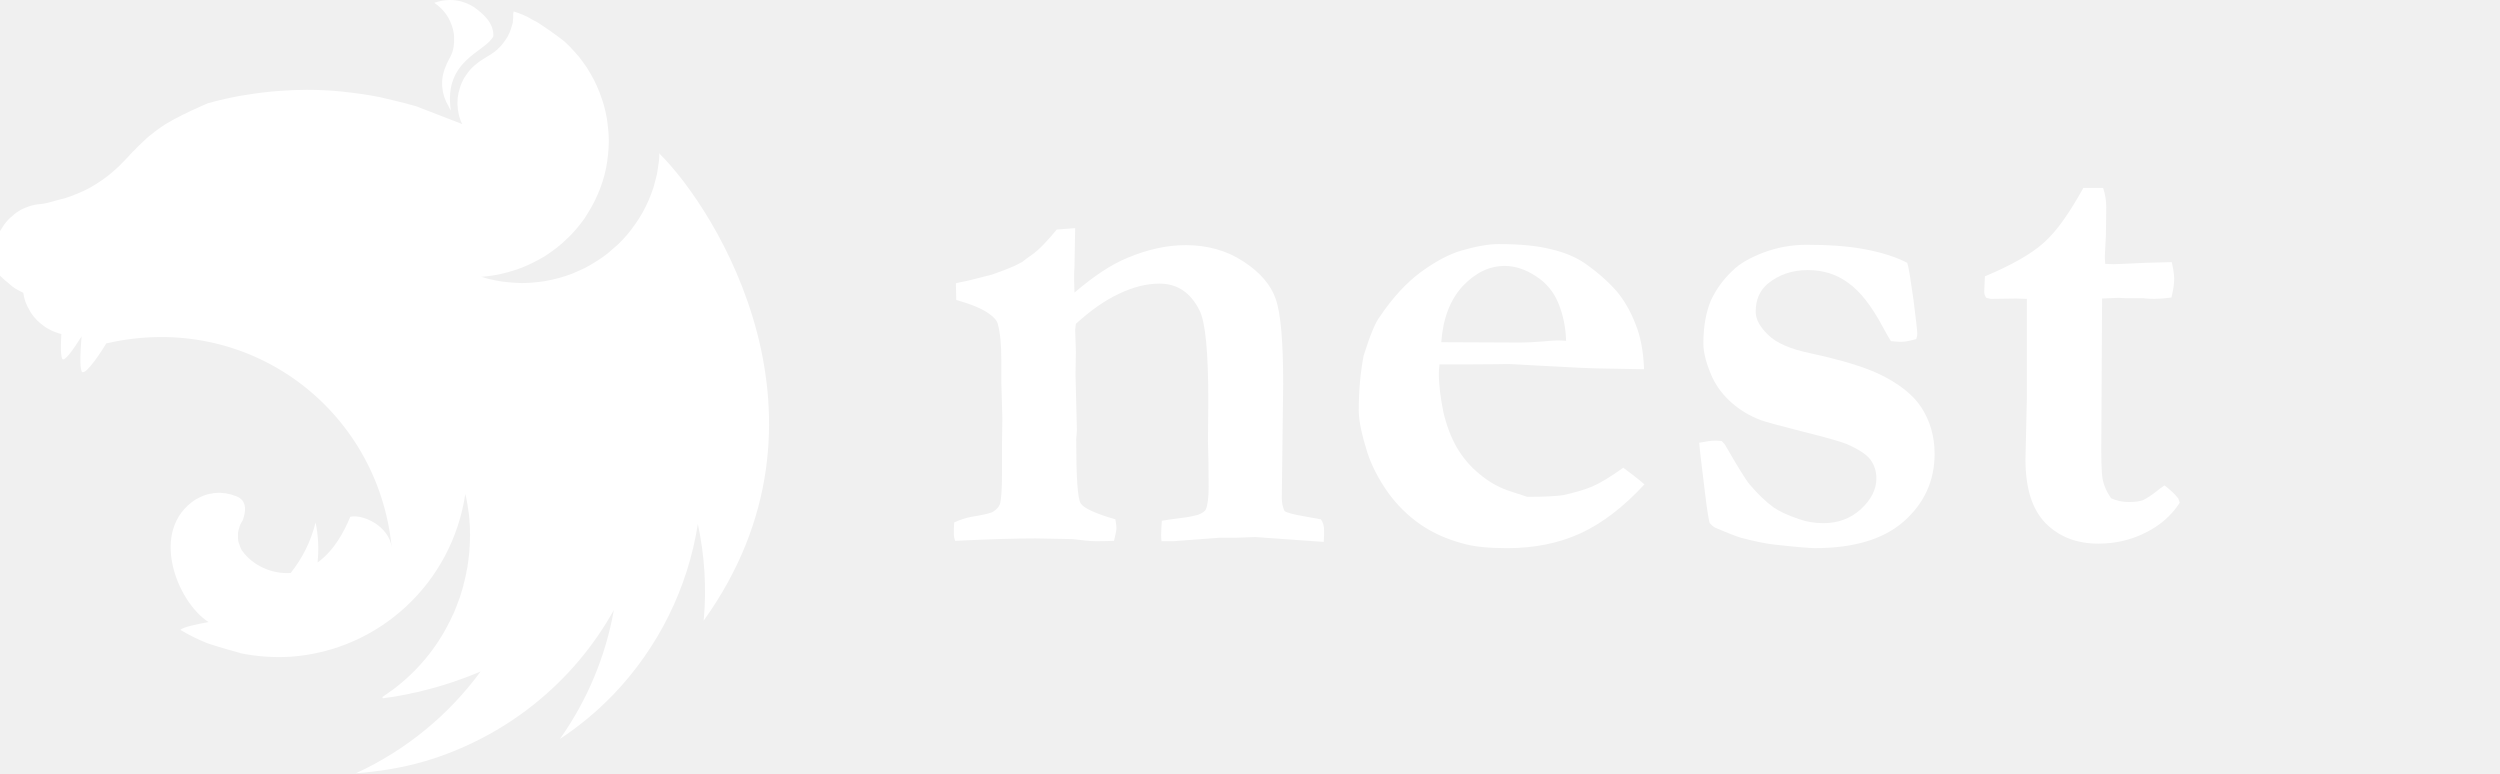
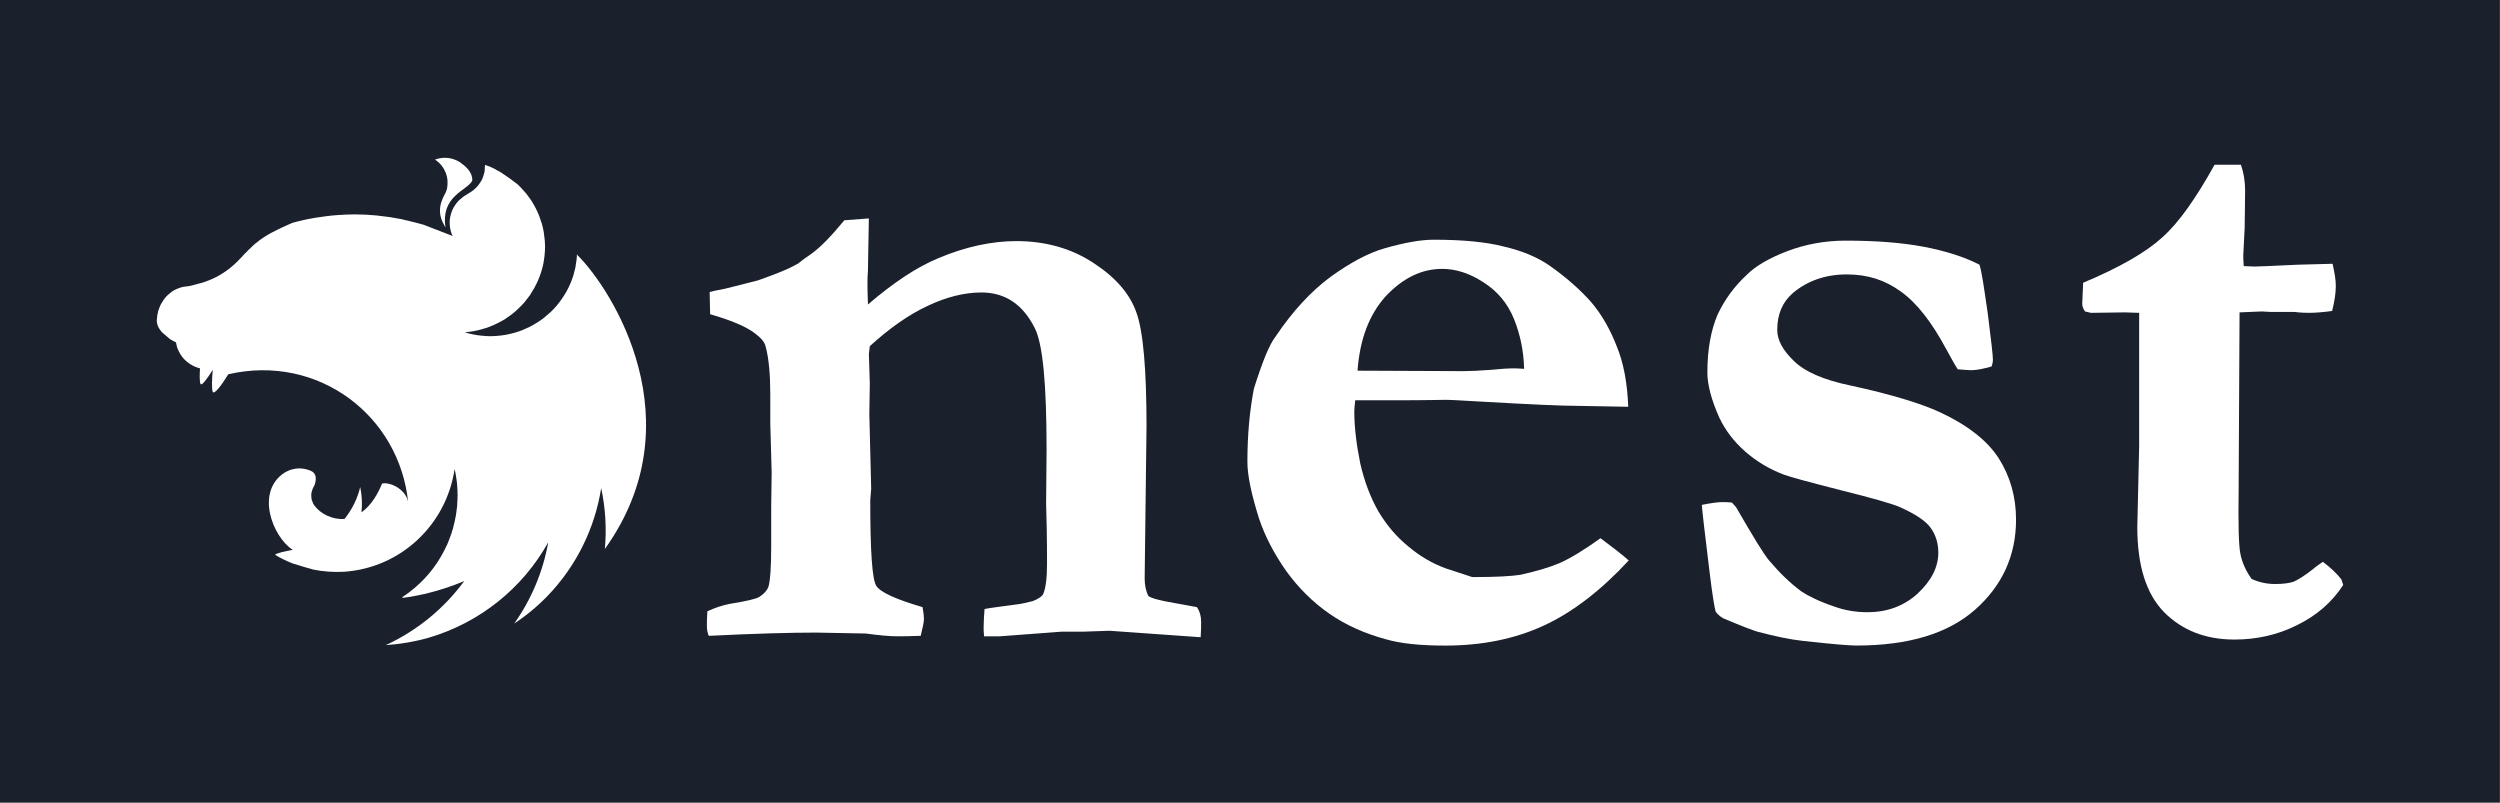
- <svg xmlns="http://www.w3.org/2000/svg" version="1.0" id="Layer_1" x="0px" y="0px" width="827.707px" height="256px" viewBox="-103.642 0 827.707 256" enable-background="new -103.642 0 827.707 256" xml:space="preserve">
-   <g transform="translate(-25.4 -64.69581)">
-     <path fill="#FFFFFF" d="M70.696,64.696c-1.858,0-3.584,0.397-5.177,0.929c3.385,2.257,5.243,5.244,6.173,8.629   c0.066,0.464,0.199,0.796,0.266,1.261c0.066,0.398,0.132,0.797,0.132,1.195c0.266,5.84-1.526,6.57-2.787,10.021   c-1.925,4.447-1.395,9.226,0.929,13.076c0.199,0.464,0.465,0.995,0.797,1.46c-2.524-16.793,11.481-19.314,14.07-24.558   c0.199-4.58-3.584-7.634-6.571-9.757C75.674,65.226,73.086,64.696,70.696,64.696L70.696,64.696z M91.802,68.479   c-0.266,1.526-0.066,1.128-0.133,1.925c-0.066,0.53-0.066,1.194-0.132,1.726c-0.133,0.531-0.266,1.062-0.465,1.593   c-0.133,0.531-0.332,1.062-0.531,1.593c-0.266,0.531-0.465,0.996-0.729,1.526c-0.199,0.266-0.332,0.531-0.531,0.797   c-0.133,0.199-0.266,0.398-0.398,0.598c-0.332,0.464-0.664,0.929-0.995,1.327c-0.399,0.398-0.73,0.863-1.195,1.194v0.066   c-0.398,0.332-0.797,0.73-1.261,1.063c-1.395,1.062-2.987,1.858-4.447,2.854c-0.465,0.332-0.93,0.598-1.327,0.996   c-0.465,0.332-0.863,0.663-1.262,1.062c-0.464,0.398-0.796,0.797-1.194,1.262c-0.332,0.397-0.73,0.862-0.995,1.327   c-0.332,0.465-0.664,0.929-0.93,1.394c-0.266,0.531-0.465,0.996-0.73,1.526c-0.198,0.531-0.397,0.996-0.53,1.527   c-0.199,0.597-0.332,1.128-0.465,1.659c-0.066,0.266-0.066,0.597-0.133,0.862s-0.066,0.531-0.133,0.797   c0,0.531-0.066,1.128-0.066,1.659c0,0.398,0,0.797,0.066,1.194c0,0.531,0.066,1.063,0.199,1.66c0.066,0.53,0.199,1.062,0.332,1.593   c0.199,0.53,0.332,1.062,0.531,1.593c0.132,0.332,0.331,0.664,0.464,0.929l-15.266-5.906c-2.588-0.73-5.11-1.395-7.699-1.992   c-1.394-0.331-2.787-0.663-4.181-0.995c-3.982-0.797-8.031-1.394-12.08-1.792c-0.133,0-0.199-0.066-0.332-0.066   c-3.982-0.398-7.898-0.598-11.881-0.598c-2.92,0-5.841,0.133-8.694,0.332c-4.049,0.266-8.098,0.797-12.146,1.46   c-0.996,0.133-1.991,0.332-2.987,0.531c-2.058,0.398-4.048,0.863-5.974,1.327c-0.995,0.266-1.991,0.531-2.986,0.797   c-0.995,0.398-1.925,0.863-2.854,1.261c-0.729,0.332-1.46,0.664-2.189,0.996c-0.133,0.066-0.266,0.066-0.332,0.133   c-0.664,0.331-1.262,0.597-1.858,0.929c-0.199,0.066-0.332,0.133-0.465,0.199c-0.73,0.332-1.46,0.73-2.058,1.063   c-0.465,0.198-0.929,0.464-1.327,0.663c-0.199,0.133-0.465,0.266-0.598,0.332c-0.598,0.332-1.194,0.664-1.726,0.996   c-0.598,0.331-1.128,0.663-1.593,0.995s-0.93,0.598-1.328,0.929c-0.066,0.067-0.132,0.067-0.198,0.133   c-0.398,0.266-0.863,0.598-1.262,0.93c0,0-0.066,0.066-0.133,0.133c-0.331,0.266-0.663,0.53-0.995,0.796   c-0.133,0.066-0.266,0.199-0.398,0.266c-0.332,0.266-0.664,0.598-0.995,0.863c-0.066,0.133-0.199,0.199-0.266,0.266   c-0.398,0.397-0.797,0.729-1.195,1.128c-0.066,0-0.066,0.066-0.132,0.133c-0.398,0.332-0.797,0.73-1.195,1.128   c-0.066,0.066-0.066,0.133-0.133,0.133c-0.332,0.332-0.663,0.664-0.995,1.063c-0.133,0.133-0.332,0.266-0.465,0.397   c-0.332,0.398-0.73,0.797-1.128,1.195c-0.066,0.133-0.199,0.199-0.266,0.332c-0.531,0.53-0.996,1.062-1.527,1.593   c-0.066,0.066-0.132,0.133-0.198,0.199c-1.063,1.128-2.19,2.257-3.386,3.252c-1.194,1.062-2.455,2.058-3.717,2.92   c-1.327,0.93-2.588,1.727-3.982,2.522c-1.327,0.73-2.721,1.395-4.182,1.991c-1.394,0.598-2.854,1.129-4.313,1.593   c-2.788,0.598-5.642,1.726-8.098,1.925c-0.531,0-1.129,0.133-1.659,0.199c-0.598,0.133-1.129,0.266-1.659,0.398   c-0.531,0.199-1.063,0.398-1.594,0.598c-0.53,0.199-1.062,0.465-1.593,0.729c-0.465,0.332-0.995,0.598-1.46,0.93   c-0.465,0.332-0.929,0.729-1.327,1.128c-0.465,0.332-0.93,0.797-1.328,1.195c-0.397,0.464-0.796,0.862-1.128,1.327   c-0.332,0.531-0.73,0.995-0.996,1.526c-0.331,0.465-0.663,0.996-0.929,1.526c-0.266,0.598-0.531,1.129-0.73,1.726   c-0.199,0.531-0.397,1.129-0.597,1.727c-0.133,0.53-0.266,1.062-0.332,1.593c0,0.066-0.066,0.133-0.066,0.199   c-0.133,0.597-0.133,1.394-0.199,1.792c-0.066,0.465-0.133,0.862-0.133,1.327c0,0.266,0,0.598,0.066,0.863   c0.066,0.464,0.133,0.862,0.266,1.261c0.133,0.399,0.266,0.797,0.465,1.194v0.066c0.199,0.398,0.465,0.797,0.73,1.195   c0.265,0.398,0.53,0.796,0.862,1.194c0.332,0.332,0.73,0.73,1.128,1.063c0.398,0.397,0.797,0.729,1.262,1.062   c1.593,1.394,1.991,1.858,4.049,2.921c0.332,0.199,0.663,0.331,1.062,0.53c0.066,0,0.133,0.066,0.199,0.066   c0,0.133,0,0.199,0.066,0.332c0.066,0.531,0.199,1.063,0.332,1.593c0.133,0.598,0.332,1.129,0.531,1.593   c0.198,0.398,0.332,0.797,0.53,1.195c0.067,0.133,0.133,0.266,0.199,0.332c0.266,0.53,0.531,0.995,0.797,1.46   c0.332,0.465,0.664,0.93,0.995,1.394c0.332,0.398,0.73,0.863,1.129,1.262c0.398,0.397,0.796,0.729,1.261,1.128   c0,0,0.066,0.066,0.133,0.066c0.398,0.332,0.796,0.664,1.194,0.93c0.465,0.331,0.93,0.597,1.461,0.862   c0.464,0.266,0.995,0.531,1.526,0.73c0.397,0.199,0.862,0.332,1.327,0.465c0.066,0.066,0.133,0.066,0.266,0.132   c0.266,0.067,0.598,0.133,0.863,0.199c-0.199,3.584-0.266,6.969,0.266,8.164c0.597,1.327,3.518-2.722,6.438-7.367   c-0.398,4.579-0.664,9.956,0,11.549c0.73,1.659,4.713-3.519,8.164-9.226c47.059-10.886,90.001,21.638,94.515,67.567   c-0.863-7.17-9.69-11.151-13.739-10.155c-1.991,4.911-5.376,11.217-10.818,15.133c0.465-4.381,0.266-8.894-0.664-13.274   c-1.46,6.106-4.314,11.814-8.23,16.728c-6.305,0.465-12.61-2.588-15.929-7.168c-0.266-0.199-0.332-0.599-0.531-0.863   c-0.199-0.465-0.398-0.929-0.531-1.394c-0.199-0.467-0.332-0.93-0.398-1.395c-0.066-0.466-0.066-0.931-0.066-1.462   c0-0.331,0-0.663,0-0.995c0.066-0.465,0.199-0.93,0.332-1.394c0.133-0.465,0.266-0.931,0.465-1.396   c0.266-0.463,0.465-0.93,0.796-1.395c1.129-3.188,1.129-5.773-0.929-7.301c-0.398-0.268-0.797-0.467-1.261-0.664   c-0.266-0.066-0.598-0.199-0.863-0.268c-0.199-0.064-0.332-0.133-0.531-0.199c-0.464-0.133-0.929-0.264-1.394-0.33   c-0.465-0.133-0.93-0.198-1.394-0.198c-0.465-0.065-0.996-0.133-1.46-0.133c-0.332,0-0.664,0.065-0.996,0.065   c-0.531,0-0.995,0.065-1.46,0.198c-0.465,0.065-0.93,0.134-1.394,0.267c-0.465,0.133-0.93,0.267-1.395,0.465   c-0.465,0.199-0.862,0.396-1.327,0.598c-0.398,0.199-0.797,0.465-1.261,0.664c-15.465,10.089-6.239,33.718,4.313,40.554   c-3.982,0.729-8.031,1.595-9.159,2.456c-0.066,0.066-0.133,0.135-0.133,0.135c2.854,1.726,5.841,3.186,8.961,4.444   c4.247,1.396,8.761,2.655,10.752,3.187v0.065c5.509,1.129,11.084,1.527,16.726,1.195c29.403-2.06,53.497-24.427,57.877-53.896   c0.133,0.598,0.267,1.127,0.398,1.727c0.199,1.193,0.465,2.455,0.598,3.717v0.064c0.133,0.6,0.199,1.194,0.266,1.728v0.267   c0.066,0.598,0.133,1.194,0.133,1.727c0.066,0.73,0.132,1.46,0.132,2.189v1.063c0,0.332,0.067,0.729,0.067,1.063   c0,0.397-0.067,0.797-0.067,1.194v0.931c0,0.465-0.066,0.86-0.066,1.325c0,0.267,0,0.531-0.066,0.863   c0,0.465-0.066,0.929-0.066,1.46c-0.066,0.197-0.066,0.396-0.066,0.6c-0.066,0.529-0.133,0.993-0.199,1.524   c0,0.198,0,0.397-0.066,0.598c-0.066,0.663-0.199,1.263-0.266,1.927v0.064v0.064c-0.132,0.6-0.266,1.263-0.398,1.858v0.199   c-0.133,0.599-0.265,1.194-0.397,1.792c0,0.066-0.066,0.199-0.066,0.266c-0.133,0.598-0.266,1.194-0.465,1.793v0.198   c-0.199,0.664-0.398,1.261-0.531,1.858c-0.066,0.066-0.066,0.133-0.066,0.133c-0.199,0.663-0.398,1.327-0.598,1.99   c-0.266,0.664-0.465,1.262-0.729,1.926c-0.266,0.663-0.465,1.326-0.73,1.925c-0.266,0.663-0.531,1.261-0.796,1.925H71.7   c-0.267,0.598-0.531,1.262-0.863,1.858c-0.066,0.198-0.133,0.331-0.199,0.464c-0.066,0.066-0.066,0.133-0.133,0.199   c-4.314,8.695-10.687,16.328-18.65,22.302c-0.531,0.332-1.063,0.729-1.593,1.128c-0.133,0.133-0.332,0.199-0.465,0.332   c-0.465,0.332-0.93,0.664-1.46,0.996l0.199,0.398h0.066c0.929-0.133,1.858-0.269,2.787-0.398h0.066   c1.726-0.266,3.451-0.598,5.178-0.93c0.464-0.066,0.995-0.199,1.46-0.332c0.332-0.066,0.597-0.133,0.929-0.199   c0.465-0.066,0.93-0.198,1.395-0.266c0.397-0.133,0.796-0.199,1.194-0.332c6.638-1.594,13.075-3.782,19.248-6.371   c-10.554,14.402-24.69,26.018-41.218,33.649c7.633-0.53,15.266-1.793,22.634-3.916c26.748-7.897,49.248-25.886,62.722-50.11   c-2.721,15.332-8.827,29.935-17.854,42.678c6.438-4.247,12.345-9.159,17.721-14.734c14.868-15.531,24.625-35.244,27.943-56.416   c2.257,10.486,2.92,21.305,1.925,31.991c47.921-66.838,3.982-136.131-14.403-154.383c-0.066-0.133-0.133-0.199-0.133-0.332   c-0.066,0.066-0.066,0.066-0.066,0.133c0-0.066,0-0.066-0.066-0.133c0,0.797-0.066,1.593-0.132,2.39   c-0.199,1.526-0.398,2.986-0.664,4.447c-0.332,1.46-0.73,2.92-1.129,4.38c-0.464,1.394-0.995,2.854-1.593,4.248   c-0.597,1.327-1.261,2.722-1.991,4.049c-0.73,1.261-1.526,2.589-2.389,3.783c-0.863,1.261-1.793,2.456-2.722,3.584   c-0.996,1.194-2.058,2.257-3.119,3.318c-0.664,0.598-1.262,1.129-1.926,1.659c-0.53,0.465-0.995,0.863-1.526,1.328   c-1.194,0.929-2.389,1.792-3.717,2.588c-1.261,0.797-2.588,1.594-3.916,2.257c-1.394,0.664-2.787,1.262-4.181,1.858   c-1.395,0.531-2.854,0.996-4.314,1.396c-1.461,0.396-2.987,0.729-4.447,0.995c-1.526,0.266-3.053,0.398-4.514,0.531   c-1.062,0.066-2.124,0.133-3.186,0.133c-1.526,0-3.053-0.133-4.514-0.266c-1.526-0.133-3.053-0.332-4.513-0.664   c-1.527-0.266-2.987-0.664-4.447-1.128H81.05c1.46-0.133,2.92-0.266,4.38-0.531c1.527-0.266,2.987-0.598,4.447-0.996   c1.46-0.397,2.921-0.862,4.314-1.394c1.46-0.531,2.854-1.194,4.182-1.858c1.394-0.664,2.654-1.394,3.982-2.19   c1.261-0.862,2.522-1.726,3.717-2.654c1.194-0.93,2.322-1.925,3.385-2.987c1.129-0.995,2.124-2.124,3.12-3.252   c0.995-1.195,1.925-2.39,2.787-3.584c0.133-0.199,0.266-0.465,0.398-0.664c0.663-1.063,1.327-2.124,1.925-3.186   c0.73-1.328,1.394-2.655,1.991-4.049c0.597-1.395,1.128-2.788,1.593-4.248c0.465-1.394,0.797-2.854,1.128-4.314   c0.266-1.526,0.531-2.986,0.664-4.446c0.133-1.527,0.266-3.054,0.266-4.514c0-1.063-0.066-2.124-0.133-3.187   c-0.133-1.526-0.332-2.986-0.531-4.446c-0.265-1.526-0.597-2.987-0.995-4.447c-0.465-1.394-0.93-2.854-1.46-4.248   c-0.531-1.394-1.195-2.787-1.858-4.115c-0.73-1.327-1.46-2.654-2.257-3.916c-0.863-1.261-1.726-2.455-2.655-3.65   c-0.995-1.128-1.991-2.257-3.053-3.385c-0.531-0.531-1.129-1.128-1.726-1.659c-2.987-2.323-6.106-4.514-9.226-6.505   c-0.465-0.266-0.863-0.464-1.328-0.663C95.918,69.873,93.86,69.143,91.802,68.479L91.802,68.479z" />
-     <path fill="#FFFFFF" d="M237.665,237.681c1.951-0.918,3.788-1.492,5.51-1.836c4.247-0.688,6.657-1.263,7.346-1.722   c1.148-0.688,1.951-1.607,2.296-2.525c0.459-1.607,0.688-4.936,0.688-10.217v-9.985l0.115-8.149l-0.345-12.167v-7.231   c0-4.821-0.344-8.839-1.147-11.823c-0.229-1.147-1.263-2.295-2.869-3.443c-2.182-1.606-5.74-3.1-10.905-4.592l-0.115-5.509   c0.919-0.229,1.837-0.46,2.641-0.574c0.804-0.115,3.902-0.918,9.298-2.296c4.247-1.492,7.001-2.64,8.149-3.214   c0.459-0.229,1.033-0.574,1.951-1.033c0.919-0.804,1.951-1.492,3.1-2.296c2.295-1.606,5.051-4.477,8.265-8.379l6.083-0.46   l-0.229,12.971c-0.115,1.263-0.115,2.296-0.115,3.1c0,0.688,0,2.41,0.115,5.28c6.428-5.51,12.167-9.298,17.447-11.479   c6.772-2.87,13.313-4.247,19.397-4.247c7.231,0,13.66,1.836,19.056,5.395c5.51,3.559,9.067,7.691,10.675,12.282   c1.723,4.706,2.525,14.233,2.525,28.352l-0.459,37.652c0,1.721,0.344,3.213,0.918,4.359c0.804,0.573,2.984,1.146,6.429,1.725   l5.624,1.03c0.688,1.033,1.033,2.183,1.033,3.675c0,0.918,0,2.182-0.115,3.787l-22.611-1.605l-6.658,0.229h-5.28l-15.267,1.146   h-3.902c-0.115-1.032-0.115-1.721-0.115-2.295c0-1.377,0.115-2.869,0.229-4.478c1.033-0.229,3.789-0.573,8.035-1.147   c1.147-0.114,2.41-0.459,3.903-0.805c1.491-0.572,2.41-1.263,2.64-1.836c0.574-1.378,0.918-3.787,0.918-7.462   c0-6.542-0.115-11.479-0.229-14.922l0.115-13.313c0-16.302-0.918-26.4-2.984-30.305c-2.984-5.854-7.348-8.724-13.2-8.724   c-4.247,0-8.724,1.147-13.315,3.328c-4.705,2.182-9.411,5.51-14.347,9.987l-0.23,1.951l0.23,7.23l-0.115,7.691l0.459,18.48   l-0.229,2.867c0,12.514,0.459,19.629,1.492,21.235c1.033,1.607,4.82,3.329,11.479,5.28c0.229,1.264,0.346,2.296,0.346,2.87   c0,0.918-0.346,2.296-0.805,4.247c-2.41,0.113-4.477,0.113-6.084,0.113c-1.605,0-4.132-0.229-7.575-0.688l-12.282-0.229   c-6.198,0-15.037,0.229-26.631,0.805c-0.344-0.805-0.459-1.606-0.459-2.41C237.549,240.781,237.549,239.518,237.665,237.681z" />
-     <path fill="#FFFFFF" d="M373.226,182.469c2.066-6.542,3.788-10.904,5.396-12.97c4.246-6.313,8.838-11.25,13.658-14.808   c4.936-3.559,9.299-5.854,13.2-7.002c5.165-1.492,9.185-2.182,12.397-2.182c7.229,0,13.085,0.574,17.445,1.722   c4.479,1.033,8.267,2.641,11.249,4.707c4.247,2.984,7.69,6.083,10.33,9.067c2.641,3.1,4.707,6.772,6.313,10.905   c1.722,4.132,2.641,9.183,2.868,15.037l-12.854-0.23c-3.559,0-11.249-0.344-23.301-1.032c-4.479-0.229-7.462-0.46-9.186-0.46   c-0.574,0-4.705,0.115-12.396,0.115h-9.985c-0.114,1.147-0.229,2.066-0.229,2.755c0,4.133,0.574,8.379,1.492,12.971   c1.033,4.478,2.525,8.379,4.479,11.823c2.064,3.443,4.479,6.313,7.461,8.724c2.982,2.525,6.084,4.247,9.184,5.396l6.657,2.183   c5.969,0,9.871-0.229,11.938-0.574c3.673-0.804,6.887-1.722,9.642-2.868c2.87-1.265,6.199-3.328,10.216-6.199   c2.756,2.065,5.051,3.789,7.002,5.511c-6.771,7.347-13.889,12.856-21.12,16.185c-7.229,3.329-15.382,4.938-24.333,4.938   c-6.084,0-11.021-0.461-14.923-1.606c-5.052-1.378-9.758-3.443-13.89-6.313c-4.133-2.869-7.69-6.429-10.677-10.563   c-2.983-4.245-5.279-8.608-6.771-13.085c-1.836-5.854-2.869-10.561-2.869-14.004C371.621,193.834,372.194,187.865,373.226,182.469   L373.226,182.469z M440.261,177.534c-0.115-4.361-0.918-8.379-2.525-12.396c-1.604-3.902-4.132-6.888-7.575-9.068   c-3.329-2.181-6.771-3.328-10.216-3.328c-5.166,0-9.758,2.295-14.005,6.771c-4.132,4.592-6.43,10.676-7.002,18.481l26.287,0.114   c1.722,0,4.132-0.114,7.116-0.345c2.296-0.229,3.9-0.344,4.819-0.344C437.851,177.419,438.884,177.419,440.261,177.534   L440.261,177.534z" />
-     <path fill="#FFFFFF" d="M484.339,211.281c2.296-0.459,4.018-0.688,5.051-0.688c0.574,0,1.377,0,2.41,0.114l1.031,1.146   c4.247,7.348,6.889,11.708,8.267,13.314c2.64,3.1,5.278,5.623,7.92,7.574c1.722,1.148,4.477,2.525,8.265,3.789   c2.525,0.918,5.28,1.377,8.149,1.377c4.819,0,8.954-1.492,12.396-4.592c3.443-3.214,5.165-6.543,5.165-10.216   c0-2.41-0.688-4.478-1.951-6.198c-1.263-1.721-3.9-3.443-7.806-5.166c-1.951-0.803-6.771-2.181-14.577-4.132   c-7.689-1.951-12.282-3.214-13.89-3.788c-3.673-1.377-6.889-3.328-9.644-5.738c-2.87-2.524-4.937-5.281-6.428-8.378   c-1.952-4.362-2.985-8.15-2.985-11.249c0-5.854,0.921-10.561,2.525-14.349c1.723-3.673,4.133-7.002,7.231-9.871   c2.182-2.181,5.51-4.133,9.984-5.854c4.479-1.722,9.413-2.64,14.464-2.64c7.348,0,13.773,0.459,19.283,1.492   s10.217,2.525,14.004,4.477c0.574,1.722,1.148,5.854,2.066,12.167c0.804,6.429,1.263,10.216,1.263,11.364   c0,0.574-0.114,1.147-0.345,1.722c-2.065,0.574-3.673,0.918-5.05,0.918c-0.688,0-1.837-0.115-3.329-0.229   c-0.688-1.033-1.607-2.755-2.755-4.82c-3.673-6.888-7.461-11.709-11.364-14.464c-3.902-2.869-8.264-4.247-13.43-4.247   c-5.279,0-9.758,1.607-13.314,4.592c-2.641,2.296-3.903,5.28-3.903,9.183c0,2.525,1.38,5.051,4.135,7.691   c2.64,2.64,7.346,4.705,14.003,6.083c10.102,2.181,17.563,4.477,22.27,6.657c6.889,3.215,11.822,7.117,14.577,11.479   c2.755,4.36,4.247,9.411,4.247,15.149c0,8.953-3.443,16.414-10.216,22.383c-6.658,5.854-16.414,8.84-29.386,8.84   c-1.606,0-6.083-0.346-13.2-1.146c-3.214-0.345-7.002-1.146-11.363-2.296c-1.146-0.345-3.903-1.378-8.494-3.329   c-0.804-0.459-1.378-1.031-1.837-1.605c-0.229-0.688-0.803-3.902-1.492-9.644C485.143,218.743,484.454,213.118,484.339,211.281   L484.339,211.281z" />
-     <path fill="#FFFFFF" d="M578.922,156.184c9.066-3.788,15.609-7.576,19.629-11.249c4.132-3.673,8.38-9.757,12.971-18.021h6.543   c0.688,2.065,1.033,4.132,1.033,6.313c0,4.017-0.115,7.116-0.115,9.412l-0.345,6.772c0,0.344,0,1.263,0.115,2.64l2.641,0.115   c0.344,0,4.017-0.115,10.789-0.459c0.574,0,3.444-0.115,8.609-0.229c0.459,2.066,0.804,3.902,0.804,5.51   c0,1.836-0.345,3.902-0.918,6.198c-2.525,0.345-4.362,0.459-5.739,0.459c-0.574,0-1.837,0-3.674-0.229h-5.969l-2.066-0.115   l-5.51,0.229l-0.229,44.077c-0.113,8.494,0,13.89,0.459,15.955c0.459,2.183,1.377,4.133,2.755,6.084   c1.724,0.804,3.675,1.263,5.854,1.263c2.063,0,3.558-0.229,4.591-0.574c1.033-0.459,2.755-1.49,5.051-3.328   c0.459-0.459,1.265-0.918,2.183-1.605c1.837,1.377,3.441,2.869,4.592,4.361l0.459,1.378c-2.755,4.247-6.543,7.575-11.479,9.985   c-4.819,2.41-9.984,3.56-15.494,3.56c-7.231,0-12.973-2.296-17.447-6.771c-4.479-4.594-6.658-11.596-6.658-21.121l0.46-20.203   v-32.942l-3.559-0.115l-8.381,0.115l-1.49-0.345c-0.46-0.688-0.689-1.262-0.689-1.951   C578.694,160.89,578.809,159.168,578.922,156.184L578.922,156.184z" />
+ <svg xmlns="http://www.w3.org/2000/svg" version="1.1" id="Layer_1" x="0px" y="0px" width="797.348px" height="256px" viewBox="0 0 797.348 256" enable-background="new 0 0 797.348 256" xml:space="preserve">
+   <g>
+     <rect x="-0.016" fill="#1A202C" width="797.333" height="256" />
+     <path fill="#FFFFFF" d="M192.907,175.094c0.604-6.488,0.202-13.057-1.168-19.424c-2.015,12.855-7.939,24.824-16.967,34.254   c-3.264,3.387-6.85,6.368-10.759,8.946c5.481-7.737,9.188-16.604,10.84-25.913c-8.181,14.709-21.842,25.631-38.083,30.426   c-4.474,1.289-9.108,2.057-13.742,2.378c10.035-4.634,18.618-11.687,25.026-20.432c-3.749,1.571-7.657,2.901-11.687,3.869   c-0.242,0.079-0.484,0.12-0.725,0.2c-0.283,0.041-0.564,0.121-0.847,0.162c-0.202,0.039-0.363,0.08-0.564,0.121   c-0.282,0.08-0.605,0.161-0.887,0.2c-1.048,0.202-2.096,0.404-3.144,0.565h-0.041c-0.563,0.078-1.128,0.16-1.691,0.24h-0.041   l-0.121-0.24c0.322-0.201,0.604-0.403,0.887-0.604c0.081-0.081,0.202-0.12,0.282-0.202c0.322-0.242,0.645-0.481,0.967-0.685   c4.835-3.628,8.705-8.263,11.324-13.541c0.041-0.041,0.041-0.082,0.081-0.121c0.04-0.08,0.081-0.162,0.121-0.28   c0.202-0.361,0.362-0.767,0.524-1.13h0.041c0.16-0.403,0.322-0.766,0.483-1.169c0.161-0.363,0.282-0.766,0.443-1.168   c0.16-0.404,0.281-0.767,0.443-1.17c0.121-0.402,0.242-0.807,0.362-1.208c0,0,0-0.041,0.041-0.082   c0.081-0.36,0.202-0.724,0.322-1.128v-0.118c0.122-0.364,0.202-0.727,0.282-1.089c0-0.041,0.041-0.123,0.041-0.162   c0.08-0.363,0.16-0.725,0.241-1.089v-0.121c0.08-0.36,0.161-0.763,0.241-1.127v-0.039v-0.039c0.041-0.403,0.122-0.768,0.162-1.17   c0.04-0.122,0.04-0.243,0.04-0.362c0.04-0.322,0.081-0.604,0.121-0.927c0-0.123,0-0.243,0.04-0.362c0-0.322,0.04-0.604,0.04-0.888   c0.04-0.202,0.04-0.362,0.04-0.524c0-0.281,0.04-0.521,0.04-0.805v-0.564c0-0.24,0.041-0.483,0.041-0.725   c0-0.203-0.041-0.443-0.041-0.646v-0.646c0-0.441-0.04-0.886-0.08-1.328c0-0.324-0.041-0.687-0.081-1.049v-0.162   c-0.041-0.324-0.081-0.686-0.161-1.05v-0.039c-0.081-0.767-0.242-1.532-0.363-2.257c-0.08-0.363-0.161-0.686-0.242-1.048   c-2.66,17.892-17.289,31.473-35.141,32.726c-3.426,0.199-6.811-0.041-10.156-0.728v-0.039c-1.209-0.323-3.95-1.088-6.529-1.937   c-1.894-0.764-3.708-1.649-5.441-2.696c0,0,0.041-0.044,0.081-0.083c0.685-0.522,3.143-1.049,5.561-1.491   c-6.407-4.149-12.009-18.497-2.619-24.623c0.282-0.12,0.524-0.283,0.766-0.403c0.282-0.121,0.523-0.242,0.806-0.363   c0.282-0.119,0.564-0.201,0.847-0.281c0.281-0.08,0.564-0.122,0.846-0.162c0.282-0.08,0.564-0.12,0.887-0.12   c0.202,0,0.403-0.039,0.604-0.039c0.282,0,0.604,0.041,0.887,0.081c0.282,0,0.564,0.039,0.846,0.119   c0.283,0.041,0.565,0.12,0.847,0.2c0.121,0.04,0.202,0.083,0.322,0.12c0.161,0.043,0.362,0.123,0.524,0.164   c0.282,0.119,0.524,0.24,0.766,0.401c1.25,0.929,1.25,2.498,0.564,4.435c-0.201,0.281-0.322,0.565-0.483,0.848   c-0.121,0.282-0.201,0.564-0.282,0.848c-0.081,0.281-0.161,0.563-0.201,0.846c0,0.201,0,0.404,0,0.604c0,0.323,0,0.604,0.04,0.89   c0.04,0.281,0.121,0.563,0.241,0.847c0.081,0.282,0.202,0.563,0.323,0.847c0.121,0.16,0.161,0.402,0.322,0.523   c2.016,2.781,5.844,4.635,9.672,4.353c2.378-2.983,4.111-6.448,4.997-10.157c0.565,2.66,0.686,5.4,0.404,8.062   c3.304-2.378,5.359-6.207,6.568-9.188c2.458-0.604,7.818,1.813,8.342,6.166c-2.741-27.888-28.814-47.635-57.387-41.025   c-2.095,3.465-4.514,6.609-4.957,5.602c-0.403-0.967-0.242-4.232,0-7.012c-1.773,2.82-3.547,5.279-3.909,4.473   c-0.323-0.726-0.283-2.781-0.162-4.957c-0.161-0.04-0.362-0.08-0.524-0.121c-0.081-0.04-0.121-0.04-0.161-0.08   c-0.283-0.081-0.565-0.162-0.806-0.283c-0.322-0.121-0.645-0.282-0.926-0.443c-0.322-0.161-0.605-0.322-0.887-0.523   c-0.241-0.161-0.483-0.363-0.725-0.564c-0.041,0-0.081-0.04-0.081-0.04c-0.282-0.242-0.524-0.443-0.766-0.685   c-0.242-0.242-0.484-0.525-0.686-0.767c-0.201-0.281-0.403-0.563-0.604-0.846c-0.162-0.282-0.323-0.564-0.484-0.887   c-0.04-0.04-0.08-0.121-0.121-0.202c-0.12-0.241-0.201-0.484-0.322-0.725c-0.121-0.282-0.242-0.604-0.322-0.967   c-0.081-0.322-0.162-0.645-0.202-0.967c-0.04-0.081-0.04-0.121-0.04-0.202c-0.04,0-0.081-0.04-0.121-0.04   c-0.242-0.121-0.443-0.201-0.645-0.322c-1.25-0.646-1.491-0.927-2.458-1.774c-0.282-0.202-0.525-0.403-0.766-0.646   c-0.242-0.202-0.483-0.444-0.685-0.646c-0.202-0.242-0.362-0.483-0.523-0.725c-0.161-0.242-0.322-0.484-0.443-0.726v-0.04   c-0.121-0.241-0.202-0.483-0.283-0.725c-0.081-0.242-0.121-0.484-0.161-0.766C50,102.597,50,102.396,50,102.234   c0-0.282,0.041-0.523,0.081-0.805c0.04-0.242,0.04-0.726,0.121-1.088c0-0.04,0.04-0.081,0.04-0.121   c0.041-0.323,0.121-0.646,0.202-0.968c0.122-0.363,0.242-0.726,0.362-1.048c0.121-0.363,0.282-0.686,0.443-1.048   c0.162-0.322,0.363-0.646,0.564-0.926c0.162-0.323,0.403-0.604,0.605-0.927c0.202-0.282,0.444-0.522,0.685-0.806   c0.241-0.241,0.523-0.524,0.806-0.725c0.242-0.242,0.523-0.483,0.806-0.685c0.283-0.202,0.604-0.363,0.887-0.565   c0.322-0.16,0.645-0.321,0.967-0.443c0.322-0.121,0.645-0.242,0.967-0.363c0.322-0.08,0.645-0.161,1.007-0.241   c0.322-0.041,0.686-0.121,1.007-0.121c1.492-0.121,3.224-0.806,4.917-1.169c0.885-0.281,1.772-0.604,2.619-0.967   c0.887-0.362,1.733-0.766,2.539-1.209c0.847-0.483,1.612-0.966,2.418-1.531c0.766-0.523,1.532-1.128,2.257-1.773   c0.726-0.604,1.41-1.29,2.056-1.975c0.04-0.04,0.08-0.081,0.121-0.121c0.322-0.322,0.604-0.645,0.927-0.967   c0.041-0.08,0.121-0.121,0.162-0.202c0.241-0.241,0.483-0.484,0.685-0.725c0.08-0.08,0.202-0.161,0.282-0.241   c0.202-0.242,0.402-0.444,0.604-0.646c0.041,0,0.041-0.041,0.081-0.081c0.242-0.241,0.484-0.483,0.726-0.685   c0.04-0.041,0.04-0.081,0.081-0.081c0.241-0.242,0.483-0.444,0.725-0.685c0.041-0.041,0.122-0.081,0.162-0.162   c0.201-0.161,0.403-0.363,0.604-0.524c0.081-0.041,0.162-0.122,0.242-0.162c0.202-0.162,0.403-0.322,0.604-0.483   c0.041-0.041,0.081-0.081,0.081-0.081c0.242-0.202,0.525-0.403,0.767-0.564c0.04-0.041,0.08-0.041,0.12-0.081   c0.242-0.201,0.524-0.362,0.807-0.564c0.282-0.202,0.604-0.402,0.967-0.604c0.323-0.202,0.685-0.403,1.048-0.605   c0.081-0.04,0.242-0.121,0.363-0.202c0.242-0.121,0.523-0.282,0.806-0.403c0.363-0.202,0.806-0.443,1.25-0.645   c0.081-0.04,0.162-0.081,0.282-0.121c0.362-0.201,0.725-0.363,1.128-0.563c0.04-0.041,0.12-0.041,0.202-0.081   c0.442-0.202,0.886-0.403,1.329-0.605c0.563-0.241,1.128-0.524,1.732-0.766c0.604-0.162,1.209-0.322,1.813-0.484   c1.17-0.282,2.378-0.564,3.628-0.806c0.604-0.121,1.208-0.242,1.813-0.322c2.458-0.402,4.916-0.725,7.374-0.887   c1.733-0.121,3.506-0.202,5.279-0.202c2.418,0,4.796,0.122,7.214,0.363c0.081,0,0.121,0.041,0.202,0.041   c2.458,0.241,4.917,0.604,7.335,1.088c0.846,0.202,1.692,0.403,2.538,0.604c1.572,0.363,3.104,0.767,4.675,1.21l9.269,3.586   c-0.081-0.161-0.202-0.363-0.282-0.564c-0.121-0.323-0.202-0.646-0.322-0.967c-0.081-0.323-0.162-0.646-0.202-0.967   c-0.081-0.363-0.121-0.686-0.121-1.009c-0.04-0.241-0.04-0.483-0.04-0.725c0-0.323,0.04-0.685,0.04-1.007   c0.041-0.162,0.041-0.323,0.081-0.484c0.041-0.161,0.041-0.362,0.081-0.523c0.081-0.323,0.162-0.645,0.283-1.008   c0.081-0.322,0.201-0.604,0.322-0.927c0.161-0.322,0.281-0.604,0.443-0.926c0.162-0.283,0.363-0.564,0.565-0.846   c0.161-0.283,0.403-0.565,0.604-0.806c0.242-0.282,0.443-0.525,0.725-0.766c0.242-0.243,0.484-0.443,0.766-0.646   c0.241-0.241,0.523-0.403,0.806-0.604c0.887-0.605,1.854-1.088,2.701-1.733c0.281-0.202,0.524-0.444,0.765-0.646v-0.04   c0.282-0.201,0.483-0.483,0.726-0.725c0.201-0.242,0.403-0.524,0.604-0.806c0.08-0.122,0.161-0.242,0.241-0.363   c0.121-0.161,0.202-0.323,0.323-0.484c0.16-0.322,0.281-0.604,0.442-0.926c0.121-0.322,0.242-0.645,0.322-0.967   c0.121-0.322,0.202-0.645,0.283-0.967c0.04-0.323,0.04-0.726,0.08-1.048c0.041-0.484-0.08-0.242,0.081-1.168   c1.25,0.403,2.499,0.846,3.828,1.693c0.282,0.121,0.524,0.241,0.807,0.403c1.894,1.208,3.788,2.539,5.602,3.95   c0.362,0.322,0.725,0.685,1.047,1.007c0.645,0.685,1.25,1.37,1.854,2.055c0.564,0.726,1.088,1.45,1.612,2.216   c0.484,0.766,0.927,1.572,1.37,2.377c0.403,0.807,0.806,1.652,1.128,2.499c0.321,0.846,0.604,1.733,0.886,2.579   c0.242,0.886,0.443,1.774,0.604,2.7c0.121,0.887,0.242,1.773,0.322,2.7c0.041,0.646,0.081,1.29,0.081,1.935   c0,0.886-0.081,1.813-0.162,2.74c-0.081,0.887-0.242,1.773-0.403,2.7c-0.201,0.886-0.403,1.772-0.685,2.619   c-0.282,0.886-0.605,1.732-0.968,2.579c-0.362,0.847-0.765,1.652-1.208,2.458c-0.363,0.645-0.766,1.289-1.169,1.935   c-0.08,0.121-0.161,0.282-0.242,0.403c-0.523,0.725-1.088,1.45-1.692,2.176c-0.605,0.685-1.209,1.371-1.895,1.975   c-0.645,0.645-1.33,1.249-2.055,1.814c-0.726,0.563-1.491,1.087-2.257,1.611c-0.806,0.484-1.571,0.927-2.417,1.33   c-0.807,0.403-1.653,0.806-2.54,1.128c-0.846,0.323-1.733,0.605-2.619,0.847c-0.887,0.242-1.773,0.443-2.701,0.604   c-0.886,0.161-1.772,0.242-2.659,0.322h0.045c0.887,0.282,1.773,0.523,2.7,0.685c0.886,0.202,1.814,0.323,2.74,0.403   c0.887,0.081,1.814,0.162,2.741,0.162c0.645,0,1.29-0.041,1.934-0.081c0.888-0.081,1.814-0.161,2.741-0.322   c0.886-0.162,1.813-0.364,2.7-0.604c0.886-0.242,1.772-0.524,2.619-0.847c0.847-0.362,1.692-0.725,2.539-1.128   c0.807-0.402,1.612-0.887,2.378-1.37c0.807-0.483,1.532-1.008,2.257-1.571c0.322-0.282,0.605-0.524,0.927-0.807   c0.403-0.321,0.766-0.644,1.169-1.007c0.645-0.644,1.289-1.29,1.894-2.015c0.564-0.685,1.128-1.411,1.652-2.176   c0.524-0.725,1.007-1.531,1.451-2.297c0.443-0.805,0.847-1.652,1.209-2.458c0.363-0.847,0.686-1.733,0.967-2.579   c0.242-0.887,0.484-1.773,0.686-2.66c0.161-0.887,0.282-1.773,0.403-2.7c0.04-0.484,0.08-0.967,0.08-1.451   c0.04,0.04,0.04,0.04,0.04,0.08c0-0.041,0-0.041,0.04-0.08c0,0.08,0.041,0.12,0.081,0.201   C195.325,92.438,222.003,134.512,192.907,175.094z" />
+     <path fill="#FFFFFF" d="M382.938,203.239l-29.073-2.065l-8.562,0.296h-6.79l-19.63,1.472h-5.017   c-0.148-1.323-0.148-2.211-0.148-2.948c0-1.771,0.148-3.688,0.294-5.759c1.329-0.295,4.873-0.735,10.332-1.476   c1.476-0.146,3.099-0.59,5.02-1.034c1.917-0.735,3.099-1.623,3.395-2.36c0.737-1.771,1.18-4.869,1.18-9.595   c0-8.412-0.147-14.762-0.294-19.188l0.148-17.119c0-20.961-1.181-33.944-3.837-38.966c-3.837-7.527-9.448-11.217-16.973-11.217   c-5.462,0-11.218,1.475-17.123,4.278c-6.049,2.806-12.1,7.085-18.447,12.842l-0.295,2.508l0.295,9.297l-0.148,9.889l0.59,23.762   l-0.294,3.688c0,16.091,0.59,25.239,1.918,27.305c1.329,2.066,6.197,4.279,14.76,6.789c0.294,1.627,0.445,2.951,0.445,3.69   c0,1.18-0.445,2.952-1.035,5.46c-3.099,0.145-5.757,0.145-7.823,0.145c-2.064,0-5.313-0.293-9.741-0.883l-15.792-0.294   c-7.97,0-19.335,0.294-34.244,1.034c-0.441-1.034-0.59-2.064-0.59-3.1c-0.007-0.734-0.007-2.357,0.142-4.721   c2.509-1.181,4.871-1.918,7.085-2.359c5.461-0.885,8.56-1.625,9.446-2.215c1.476-0.886,2.508-2.065,2.952-3.246   c0.59-2.067,0.885-6.348,0.885-13.139v-12.839l0.148-10.479l-0.444-15.645v-9.297c0-6.199-0.442-11.365-1.475-15.202   c-0.294-1.476-1.625-2.952-3.689-4.428c-2.806-2.064-7.38-3.986-14.022-5.904l-0.148-7.084c1.182-0.294,2.362-0.591,3.396-0.738   c1.034-0.148,5.017-1.181,11.956-2.953c5.461-1.918,9.002-3.394,10.478-4.132c0.59-0.294,1.329-0.738,2.508-1.329   c1.182-1.034,2.509-1.917,3.987-2.952c2.951-2.065,6.495-5.757,10.627-10.774l7.821-0.592l-0.294,16.679   c-0.148,1.624-0.148,2.952-0.148,3.986c0,0.884,0,3.099,0.148,6.789c8.265-7.085,15.645-11.956,22.434-14.76   c8.707-3.69,17.118-5.461,24.941-5.461c9.297,0,17.563,2.36,24.502,6.937c7.085,4.577,11.66,9.89,13.727,15.792   c2.215,6.051,3.247,18.302,3.247,36.457l-0.591,48.412c0,2.213,0.441,4.131,1.181,5.606c1.033,0.735,3.836,1.473,8.268,2.217   l7.231,1.324c0.883,1.328,1.327,2.807,1.327,4.726C383.085,199.549,383.085,201.174,382.938,203.239z" />
+     <path fill="#FFFFFF" d="M492.303,199.552c-9.295,4.28-19.776,6.351-31.287,6.351c-7.823,0-14.172-0.592-19.188-2.065   c-6.494-1.771-12.547-4.428-17.859-8.116c-5.313-3.688-9.888-8.268-13.728-13.58c-3.836-5.461-6.788-11.072-8.707-16.826   c-2.36-7.527-3.689-13.58-3.689-18.008c0.002-8.715,0.739-16.391,2.067-23.328c2.655-8.412,4.87-14.021,6.938-16.677   c5.459-8.118,11.364-14.465,17.562-19.041c6.348-4.577,11.957-7.527,16.975-9.003c6.642-1.919,11.81-2.806,15.939-2.806   c9.295,0,16.826,0.738,22.432,2.214c5.76,1.329,10.629,3.396,14.463,6.053c5.461,3.837,9.89,7.821,13.283,11.658   c3.396,3.986,6.053,8.708,8.117,14.022c2.213,5.313,3.396,11.808,3.688,19.335l-16.526-0.297c-4.576,0-14.465-0.44-29.961-1.326   c-5.761-0.295-9.595-0.592-11.812-0.592c-0.74,0-6.051,0.147-15.938,0.147h-12.841c-0.146,1.476-0.293,2.656-0.293,3.543   c0,5.313,0.736,10.772,1.918,16.679c1.328,5.758,3.246,10.773,5.759,15.202c2.653,4.427,5.76,8.116,9.594,11.218   c3.834,3.246,7.822,5.461,11.809,6.938l8.562,2.809c7.674,0,12.69-0.295,15.35-0.738c4.724-1.033,8.855-2.215,12.398-3.688   c3.69-1.628,7.971-4.279,13.137-7.972c3.543,2.655,6.492,4.872,9.002,7.086C510.754,188.188,501.602,195.273,492.303,199.552z" />
+     <path fill="#FFFFFF" d="M629.854,194.521c-8.561,7.527-21.104,11.367-37.782,11.367c-2.066,0-7.822-0.445-16.974-1.474   c-4.133-0.442-9.004-1.474-14.612-2.952c-1.472-0.443-5.019-1.771-10.92-4.279c-1.035-0.592-1.771-1.326-2.363-2.063   c-0.293-0.886-1.031-5.019-1.918-12.401c-1.469-12.1-2.355-19.333-2.502-21.695c2.951-0.59,5.166-0.883,6.494-0.883   c0.737,0,1.77,0,3.1,0.146l1.324,1.474c5.461,9.448,8.856,15.054,10.631,17.118c3.395,3.986,6.785,7.23,10.184,9.739   c2.213,1.477,5.756,3.247,10.625,4.872c3.248,1.181,6.791,1.771,10.48,1.771c6.194,0,11.514-1.919,15.938-5.903   c4.429-4.133,6.644-8.414,6.644-13.137c0-3.1-0.885-5.757-2.51-7.97c-1.623-2.212-5.015-4.428-10.037-6.642   c-2.509-1.033-8.705-2.805-18.744-5.313c-9.885-2.508-15.791-4.132-17.859-4.871c-4.723-1.771-8.856-4.278-12.4-7.377   c-3.69-3.245-6.348-6.791-8.266-10.772c-2.51-5.608-3.838-10.479-3.838-14.463c0-7.528,1.184-13.58,3.248-18.45   c2.215-4.723,5.313-9.003,9.297-12.693c2.805-2.805,7.086-5.313,12.838-7.527c5.76-2.214,12.104-3.395,18.599-3.395   c9.448,0,17.709,0.59,24.795,1.919c7.084,1.328,13.137,3.246,18.006,5.756c0.737,2.214,1.477,7.527,2.655,15.645   c1.033,8.266,1.625,13.135,1.625,14.611c0,0.738-0.147,1.475-0.442,2.214c-2.656,0.737-4.724,1.181-6.494,1.181   c-0.885,0-2.361-0.148-4.279-0.295c-0.887-1.328-2.065-3.542-3.543-6.197c-4.723-8.857-9.594-15.056-14.612-18.598   c-5.019-3.689-10.625-5.461-17.269-5.461c-6.787,0-12.547,2.066-17.119,5.905c-3.396,2.952-5.02,6.789-5.02,11.807   c0,3.247,1.774,6.495,5.317,9.89c3.396,3.395,9.445,6.049,18.004,7.822c12.99,2.804,22.584,5.756,28.638,8.559   c8.856,4.136,15.199,9.151,18.742,14.761c3.543,5.605,5.461,12.101,5.461,19.479C642.99,177.254,638.564,186.848,629.854,194.521z" />
+     <path fill="#FFFFFF" d="M732.588,199.398c-6.195,3.1-12.838,4.578-19.922,4.578c-9.299,0-16.682-2.953-22.434-8.707   c-5.761-5.906-8.562-14.91-8.562-27.158l0.592-25.978V99.778l-4.575-0.148l-10.777,0.148l-1.916-0.444   c-0.592-0.885-0.885-1.623-0.885-2.508c-0.006-0.596,0.143-2.81,0.287-6.647c11.655-4.87,20.069-9.741,25.239-14.464   c5.313-4.722,10.775-12.545,16.679-23.171h8.411c0.888,2.655,1.328,5.313,1.328,8.117c0,5.166-0.146,9.151-0.146,12.103   l-0.443,8.708c0,0.442,0,1.624,0.148,3.395l3.395,0.147c0.441,0,5.164-0.147,13.873-0.59c0.738,0,4.428-0.147,11.07-0.294   c0.59,2.657,1.033,5.017,1.033,7.084c0,2.362-0.443,5.018-1.181,7.97c-3.248,0.443-5.608,0.59-7.381,0.59   c-0.737,0-2.36,0-4.723-0.294h-7.676l-2.656-0.147l-7.086,0.294L713.99,156.3c-0.146,10.923,0,17.859,0.59,20.517   c0.59,2.807,1.77,5.313,3.541,7.822c2.219,1.032,4.727,1.623,7.527,1.623c2.651,0,4.575-0.294,5.901-0.738   c1.33-0.59,3.545-1.914,6.496-4.278c0.59-0.591,1.627-1.181,2.807-2.063c2.363,1.771,4.425,3.688,5.904,5.607l0.59,1.771   C743.807,192.021,738.936,196.301,732.588,199.398z" />
+     <path fill="#1A202C" d="M475.922,117.926c2.951-0.294,5.014-0.442,6.195-0.442c0.889,0,2.217,0,3.985,0.147   c-0.147-5.608-1.18-10.774-3.245-15.939c-2.063-5.018-5.313-8.857-9.74-11.66c-4.281-2.804-8.707-4.278-13.135-4.278   c-6.646,0-12.548,2.951-18.009,8.706c-5.313,5.905-8.268,13.727-9.004,23.764l33.799,0.146   C468.984,118.369,472.084,118.224,475.922,117.926z" />
+     <path fill="#FFFFFF" d="M141.882,50.326c1.451,0,3.022,0.322,4.755,1.37c1.814,1.289,4.11,3.143,3.99,5.924   c-1.572,3.185-10.076,4.715-8.543,14.911c-0.202-0.282-0.363-0.604-0.484-0.886c-1.411-2.338-1.733-5.24-0.564-7.94   c0.766-2.096,1.854-2.539,1.692-6.084c0-0.242-0.04-0.484-0.08-0.726c-0.041-0.282-0.121-0.484-0.161-0.766   c-0.565-2.055-1.693-3.869-3.749-5.239C139.706,50.568,140.754,50.326,141.882,50.326z" />
  </g>
</svg>
